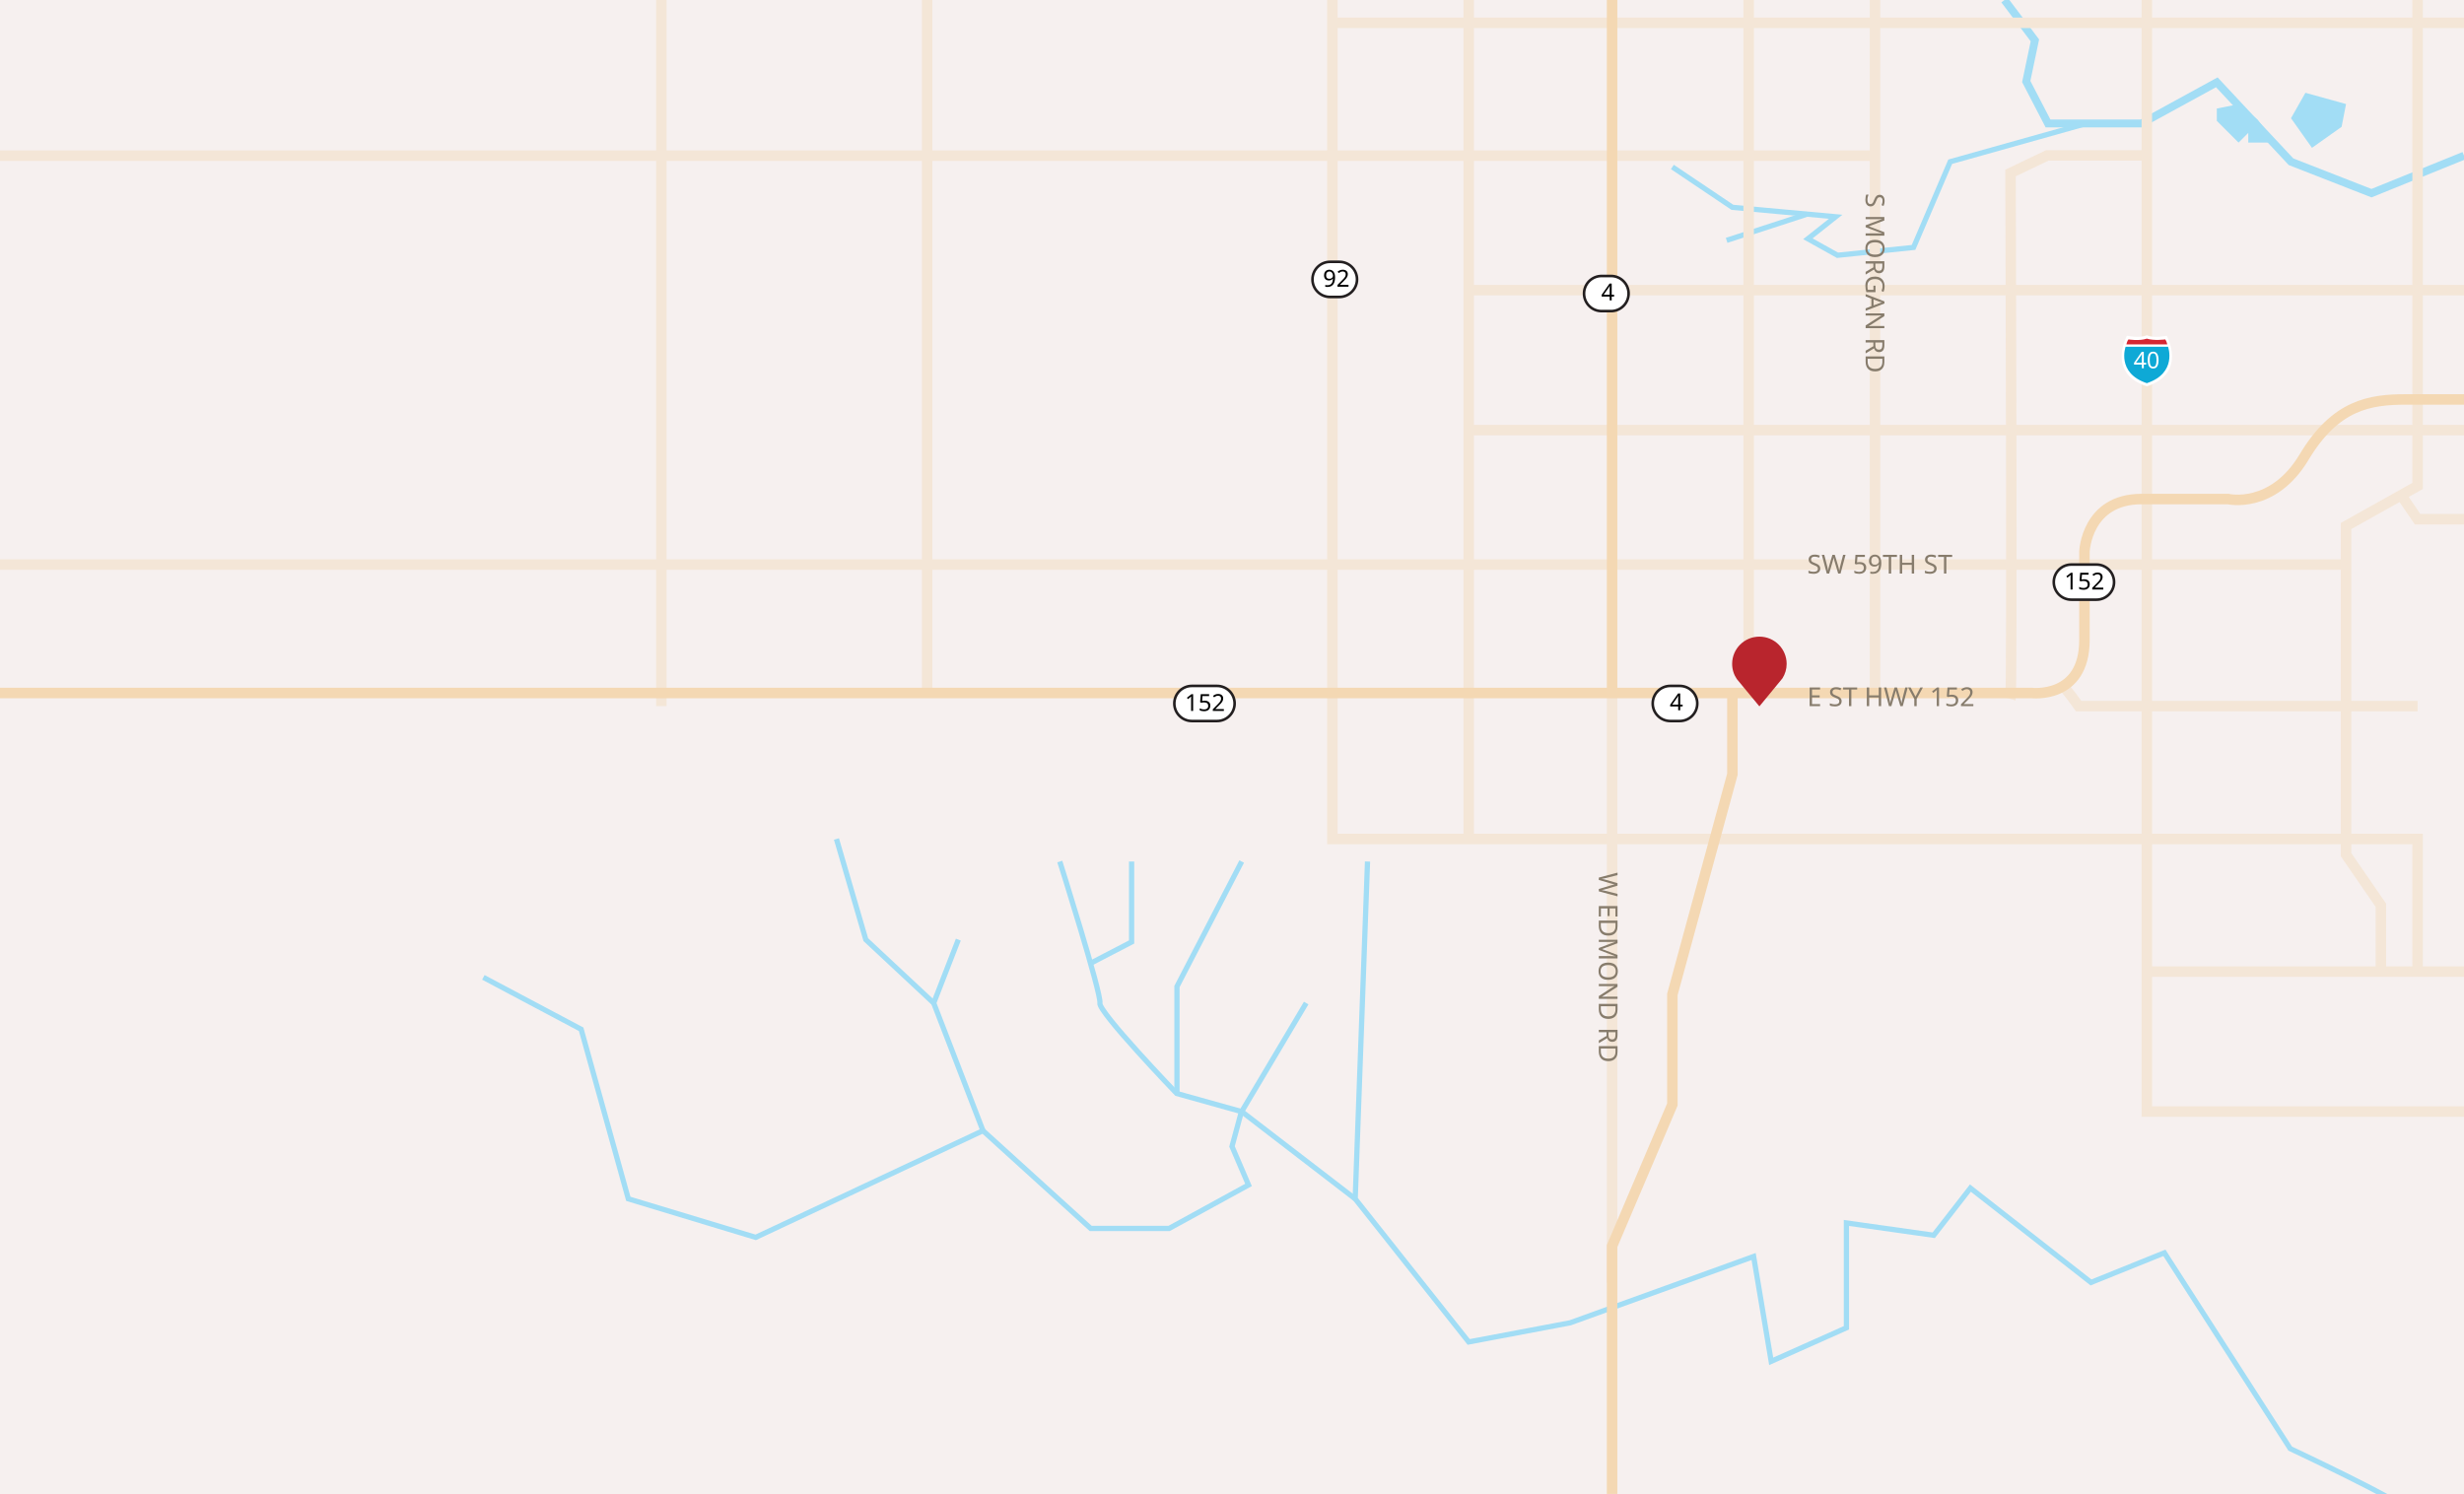
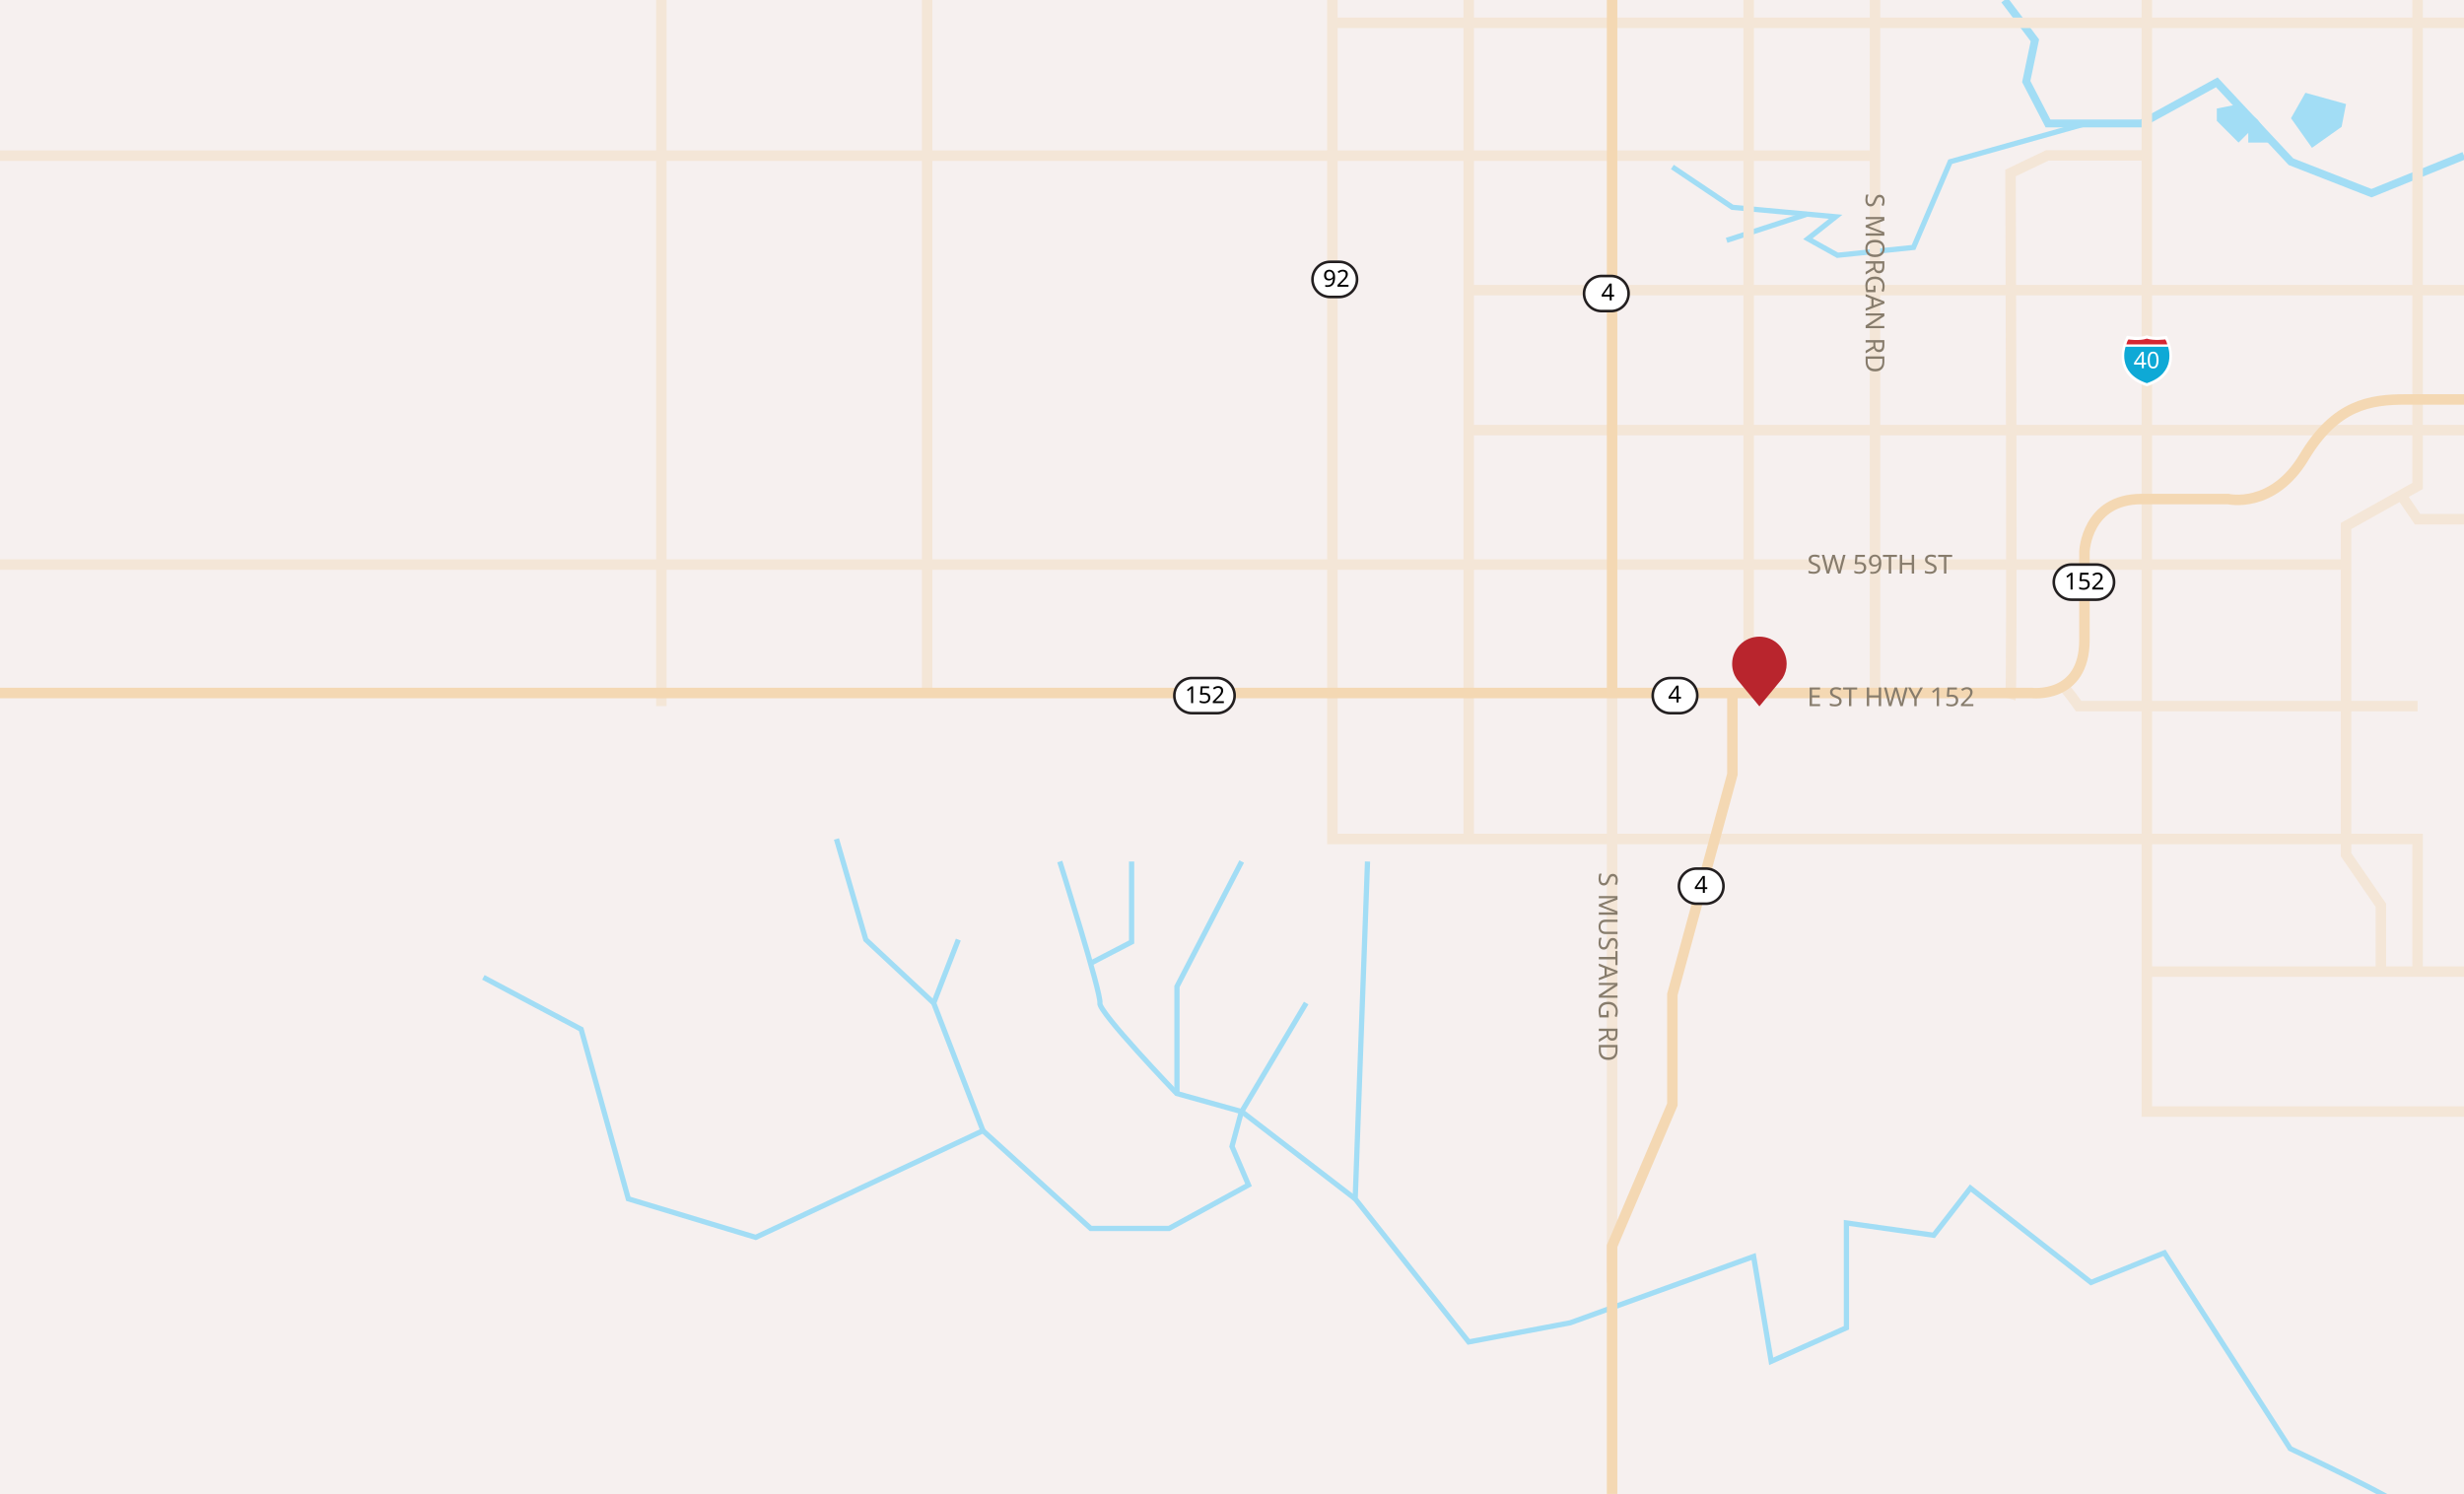
<svg xmlns="http://www.w3.org/2000/svg" version="1.1" id="map" x="0px" y="0px" viewBox="193 18.6 940 570" enable-background="new 193 18.6 940 570" xml:space="preserve">
  <g id="land">
    <path fill="#F6F0EF" d="M179.8,12.8c-0.4,0-0.7,0-1-2.1v585.1l964.1,2V12.8H179.8z" />
  </g>
  <g id="greenery">
    <polygon fill="#A2DDF5" points="1038.7,60 1038.7,64.7 1047,73 1050.7,69.3 1050.7,73 1060.7,73 1054.3,64.3 1047.3,58.3  " />
    <polygon fill="#A2DDF5" points="1072.5,54 1067,63.7 1075,75 1086.3,67 1088,58.3  " />
    <polyline fill="none" stroke="#A2DDF5" stroke-width="3" stroke-miterlimit="10" points="957.7,18.6 969.3,34 966,49.7 974.3,65.7    1010,65.7 1038.7,50 1067,80.3 1097.7,92.3 1133,78  " />
    <polyline fill="none" stroke="#A2DDF5" stroke-width="2" stroke-miterlimit="10" points="989,65.7 937,80.3 923,113 894,116    882.7,109.7 893.3,101.3 853.9,97.7 831,82.3  " />
    <line fill="none" stroke="#A2DDF5" stroke-width="2" stroke-miterlimit="10" x1="851.7" y1="110.3" x2="882.4" y2="100.3" />
    <path fill="none" stroke="#A2DDF5" stroke-width="2" stroke-miterlimit="10" d="M1110,594c-0.7-2.7-43.3-22.7-43.3-22.7l-48-74.7   l-28,11.3l-46-36l-14,18l-33.3-4.7v40L868.7,538l-6.7-40l-70,25.3l-38.7,7.3L710,476l4.7-128.7" />
    <polyline fill="none" stroke="#A2DDF5" stroke-width="2" stroke-miterlimit="10" points="710,476 666.7,442.7 691.3,401.3  " />
    <path fill="none" stroke="#A2DDF5" stroke-width="2" stroke-miterlimit="10" d="M597.3,347.3c0,0,16,50.7,15.3,54   c-0.7,3.3,29.3,34.5,29.3,34.5l24.7,6.9L663,456l6.3,14.7L639,487.3h-29.9L568,450l-86.7,40.7L432.7,476l-18-64.7l-37.3-19.8" />
    <polyline fill="none" stroke="#A2DDF5" stroke-width="2" stroke-miterlimit="10" points="609.1,386.1 624.7,378 624.7,347.3  " />
    <polyline fill="none" stroke="#A2DDF5" stroke-width="2" stroke-miterlimit="10" points="642,435.8 642,395 666.7,347.3  " />
    <polyline fill="none" stroke="#A2DDF5" stroke-width="2" stroke-miterlimit="10" points="568,450 549.2,401.3 558.6,377.1  " />
    <polyline fill="none" stroke="#A2DDF5" stroke-width="2" stroke-miterlimit="10" points="549.2,401.3 523.3,377.1 512.1,338.7  " />
  </g>
  <g id="smallroads">
    <polyline fill="none" stroke="#F4E6D7" stroke-width="4" stroke-miterlimit="10" points="701.3,18.6 701.3,338.7 1115.3,338.7    1115.3,389.3  " />
    <polyline fill="none" stroke="#F4E6D7" stroke-width="4" stroke-miterlimit="10" points="1133,442.7 1012,442.7 1012,18.6  " />
    <line fill="none" stroke="#F4E6D7" stroke-width="4" stroke-miterlimit="10" x1="1133" y1="389.3" x2="1012" y2="389.3" />
    <polyline fill="none" stroke="#F4E6D7" stroke-width="4" stroke-miterlimit="10" points="1101.3,389.3 1101.3,364 1088,344.7    1088,219.3 1115.3,204 1115.3,18.6  " />
    <line fill="none" stroke="#F4E6D7" stroke-width="4" stroke-miterlimit="10" x1="701.3" y1="27.3" x2="1133" y2="27.3" />
    <line fill="none" stroke="#F4E6D7" stroke-width="4" stroke-miterlimit="10" x1="190" y1="78" x2="908.3" y2="78" />
    <line fill="none" stroke="#F4E6D7" stroke-width="4" stroke-miterlimit="10" x1="546.7" y1="18.6" x2="546.7" y2="283.1" />
    <line fill="none" stroke="#F4E6D7" stroke-width="4" stroke-miterlimit="10" x1="445.3" y1="18.6" x2="445.3" y2="288" />
    <line fill="none" stroke="#F4E6D7" stroke-width="4" stroke-miterlimit="10" x1="190" y1="234" x2="1088" y2="234" />
    <line fill="none" stroke="#F4E6D7" stroke-width="4" stroke-miterlimit="10" x1="753.3" y1="338.7" x2="753.3" y2="15.3" />
    <line fill="none" stroke="#F4E6D7" stroke-width="4" stroke-miterlimit="10" x1="808" y1="283" x2="808" y2="508" />
    <line fill="none" stroke="#F4E6D7" stroke-width="4" stroke-miterlimit="10" x1="753.3" y1="182.7" x2="1133" y2="182.7" />
    <line fill="none" stroke="#F4E6D7" stroke-width="4" stroke-miterlimit="10" x1="753.3" y1="129.3" x2="1136" y2="129.3" />
    <line fill="none" stroke="#F4E6D7" stroke-width="4" stroke-miterlimit="10" x1="860.1" y1="283" x2="860.1" y2="15.3" />
    <line fill="none" stroke="#F4E6D7" stroke-width="4" stroke-miterlimit="10" x1="908.3" y1="285.3" x2="908.3" y2="15.3" />
    <path fill="none" stroke="#F4E6D7" stroke-width="4" stroke-miterlimit="10" d="M960,285.3c0.7-2.3,0-200.7,0-200.7l14-6.7h38" />
    <path fill="none" stroke="#F4E6D7" stroke-width="4" stroke-miterlimit="10" d="M980,280.4c1.3,1,6,7.6,6,7.6h129.3" />
    <polyline fill="none" stroke="#F4E6D7" stroke-width="4" stroke-miterlimit="10" points="1109,207.5 1115.3,216.7 1136,216.7  " />
  </g>
  <g id="roads">
    <line fill="none" stroke="#F4D8B3" stroke-width="4" stroke-miterlimit="10" x1="808" y1="18.6" x2="808" y2="283" />
    <path fill="none" stroke="#F4D8B3" stroke-width="4" stroke-miterlimit="10" d="M193,283h775c0,0,20.2,2.5,20.2-20.2   c0-22.8,0-33.8,0-33.8s0.8-20,21.8-20s33,0,33,0s17,4,29-16s25-22,39-22s22,0,22,0" />
    <polyline fill="none" stroke="#F4D8B3" stroke-width="4" stroke-miterlimit="10" points="853.9,283 853.9,314 831,398 831,440    808,494 808,588.6  " />
  </g>
  <g id="marker">
    <path id="pin_1_" fill="#B9252D" d="M873,277.4c1-1.6,1.6-3.5,1.6-5.5c0-5.7-4.6-10.4-10.4-10.4c-5.7,0-10.4,4.6-10.4,10.4   c0,2.2,0.7,4.2,1.8,5.8l8.6,10.4L873,277.4z" />
  </g>
  <text transform="matrix(1 0 0 1 882.3975 288.0279)" fill="#877C6C" font-family="'HelveticaNeue-Bold'" font-size="10">E ST HWY 152</text>
-   <text transform="matrix(0 1 -1 0 802.9336 351.4165)" fill="#877C6C" font-family="'HelveticaNeue-Bold'" font-size="10">W EDMOND RD</text>
+   <text transform="matrix(0 1 -1 0 802.9336 351.4165)" fill="#877C6C" font-family="'HelveticaNeue-Bold'" font-size="10">S MUSTANG RD</text>
  <text transform="matrix(0 1 -1 0 904.7285 92.3332)" fill="#877C6C" font-family="'HelveticaNeue-Bold'" font-size="10">S MORGAN RD</text>
  <g id="sign">
    <path fill="#FFFFFF" d="M1012,166c15.5-5.1,7.6-19.3,7.6-19.3s-4.9,1.1-7.6-0.2h0c-2.7,1.3-7.6,0.2-7.6,0.2S996.5,160.9,1012,166   L1012,166z" />
    <path fill="#0EA9D6" d="M1020.1,150.9c0,0,3.6,10-8.1,13.9c-11.7-3.9-8.1-13.9-8.1-13.9H1020.1z" />
    <path fill="#D72631" d="M1012,150h7.8c0,0-0.3-1.4-0.8-1.9c0,0-4.2,0.6-7-0.3c-2.9,1-7,0.3-7,0.3c-0.5,0.5-0.8,1.9-0.8,1.9H1012z" />
    <text transform="matrix(1 0 0 1 1006.934 159.0984)" fill="#FFFFFF" font-family="'HelveticaNeue-Bold'" font-size="8.713">40</text>
  </g>
  <g>
    <path fill="#FFFFFF" stroke="#231F20" stroke-miterlimit="10" d="M807.6,137.3H804c-3.7,0-6.7-3-6.7-6.7v0c0-3.7,3-6.7,6.7-6.7h3.6   c3.7,0,6.7,3,6.7,6.7v0C814.3,134.3,811.3,137.3,807.6,137.3z" />
    <text transform="matrix(1 0 0 1 803.8329 133.2144)" font-family="'MyriadPro-Regular'" font-size="8.954">4</text>
  </g>
  <g>
    <path fill="#FFFFFF" stroke="#231F20" stroke-miterlimit="10" d="M704,131.9h-3.6c-3.7,0-6.7-3-6.7-6.7v0c0-3.7,3-6.7,6.7-6.7h3.6   c3.7,0,6.7,3,6.7,6.7v0C710.7,128.8,707.7,131.9,704,131.9z" />
    <text transform="matrix(1 0 0 1 697.6663 127.9898)" font-family="'MyriadPro-Regular'" font-size="8.954">92</text>
  </g>
  <g>
    <path fill="#FFFFFF" stroke="#231F20" stroke-miterlimit="10" d="M992.8,247.4h-9.6c-3.7,0-6.7-3-6.7-6.7v0c0-3.7,3-6.7,6.7-6.7   h9.6c3.7,0,6.7,3,6.7,6.7v0C999.5,244.4,996.5,247.4,992.8,247.4z" />
    <text transform="matrix(1 0 0 1 980.4996 243.5253)" font-family="'MyriadPro-Regular'" font-size="8.954">152</text>
  </g>
  <g>
-     <path fill="#FFFFFF" stroke="#231F20" stroke-miterlimit="10" d="M833.8,293.7h-3.6c-3.7,0-6.7-3-6.7-6.7l0,0c0-3.7,3-6.7,6.7-6.7   h3.6c3.7,0,6.7,3,6.7,6.7l0,0C840.5,290.7,837.5,293.7,833.8,293.7z" />
-     <text transform="matrix(1 0 0 1 829.9738 289.6059)" font-family="'MyriadPro-Regular'" font-size="8.954">4</text>
+     <path fill="#FFFFFF" stroke="#231F20" stroke-miterlimit="10" d="M833.8,290.7h-3.6c-3.7,0-6.7-3-6.7-6.7l0,0c0-3.7,3-6.7,6.7-6.7   h3.6c3.7,0,6.7,3,6.7,6.7l0,0C840.5,287.7,837.5,290.7,833.8,290.7z" />
+     <text transform="matrix(1 0 0 1 829.3488 286.6059)" font-family="'MyriadPro-Regular'" font-size="8.954">4</text>
  </g>
  <g>
-     <path fill="#FFFFFF" stroke="#231F20" stroke-miterlimit="10" d="M657.3,293.7h-9.6c-3.7,0-6.7-3-6.7-6.7l0,0c0-3.7,3-6.7,6.7-6.7   h9.6c3.7,0,6.7,3,6.7,6.7l0,0C664,290.7,661,293.7,657.3,293.7z" />
-     <text transform="matrix(1 0 0 1 644.9996 289.8559)" font-family="'MyriadPro-Regular'" font-size="8.954">152</text>
+     <path fill="#FFFFFF" stroke="#231F20" stroke-miterlimit="10" d="M657.3,290.7h-9.6c-3.7,0-6.7-3-6.7-6.7l0,0c0-3.7,3-6.7,6.7-6.7   h9.6c3.7,0,6.7,3,6.7,6.7l0,0C664,287.7,661,290.7,657.3,290.7z" />
+     <text transform="matrix(1 0 0 1 644.9996 286.8559)" font-family="'MyriadPro-Regular'" font-size="8.954">152</text>
  </g>
  <text transform="matrix(1 0 0 1 882.3973 237.4372)" fill="#877C6C" font-family="'HelveticaNeue-Bold'" font-size="10">SW 59TH ST</text>
+   <g>
+     <path fill="#FFFFFF" stroke="#231F20" stroke-miterlimit="10" d="M843.8,363.4h-3.6c-3.7,0-6.7-3-6.7-6.7v0c0-3.7,3-6.7,6.7-6.7   h3.6c3.7,0,6.7,3,6.7,6.7v0C850.5,360.4,847.5,363.4,843.8,363.4z" />
+     <text transform="matrix(1 0 0 1 839.3746 359.2448)" font-family="'MyriadPro-Regular'" font-size="8.954">4</text>
+   </g>
</svg>
